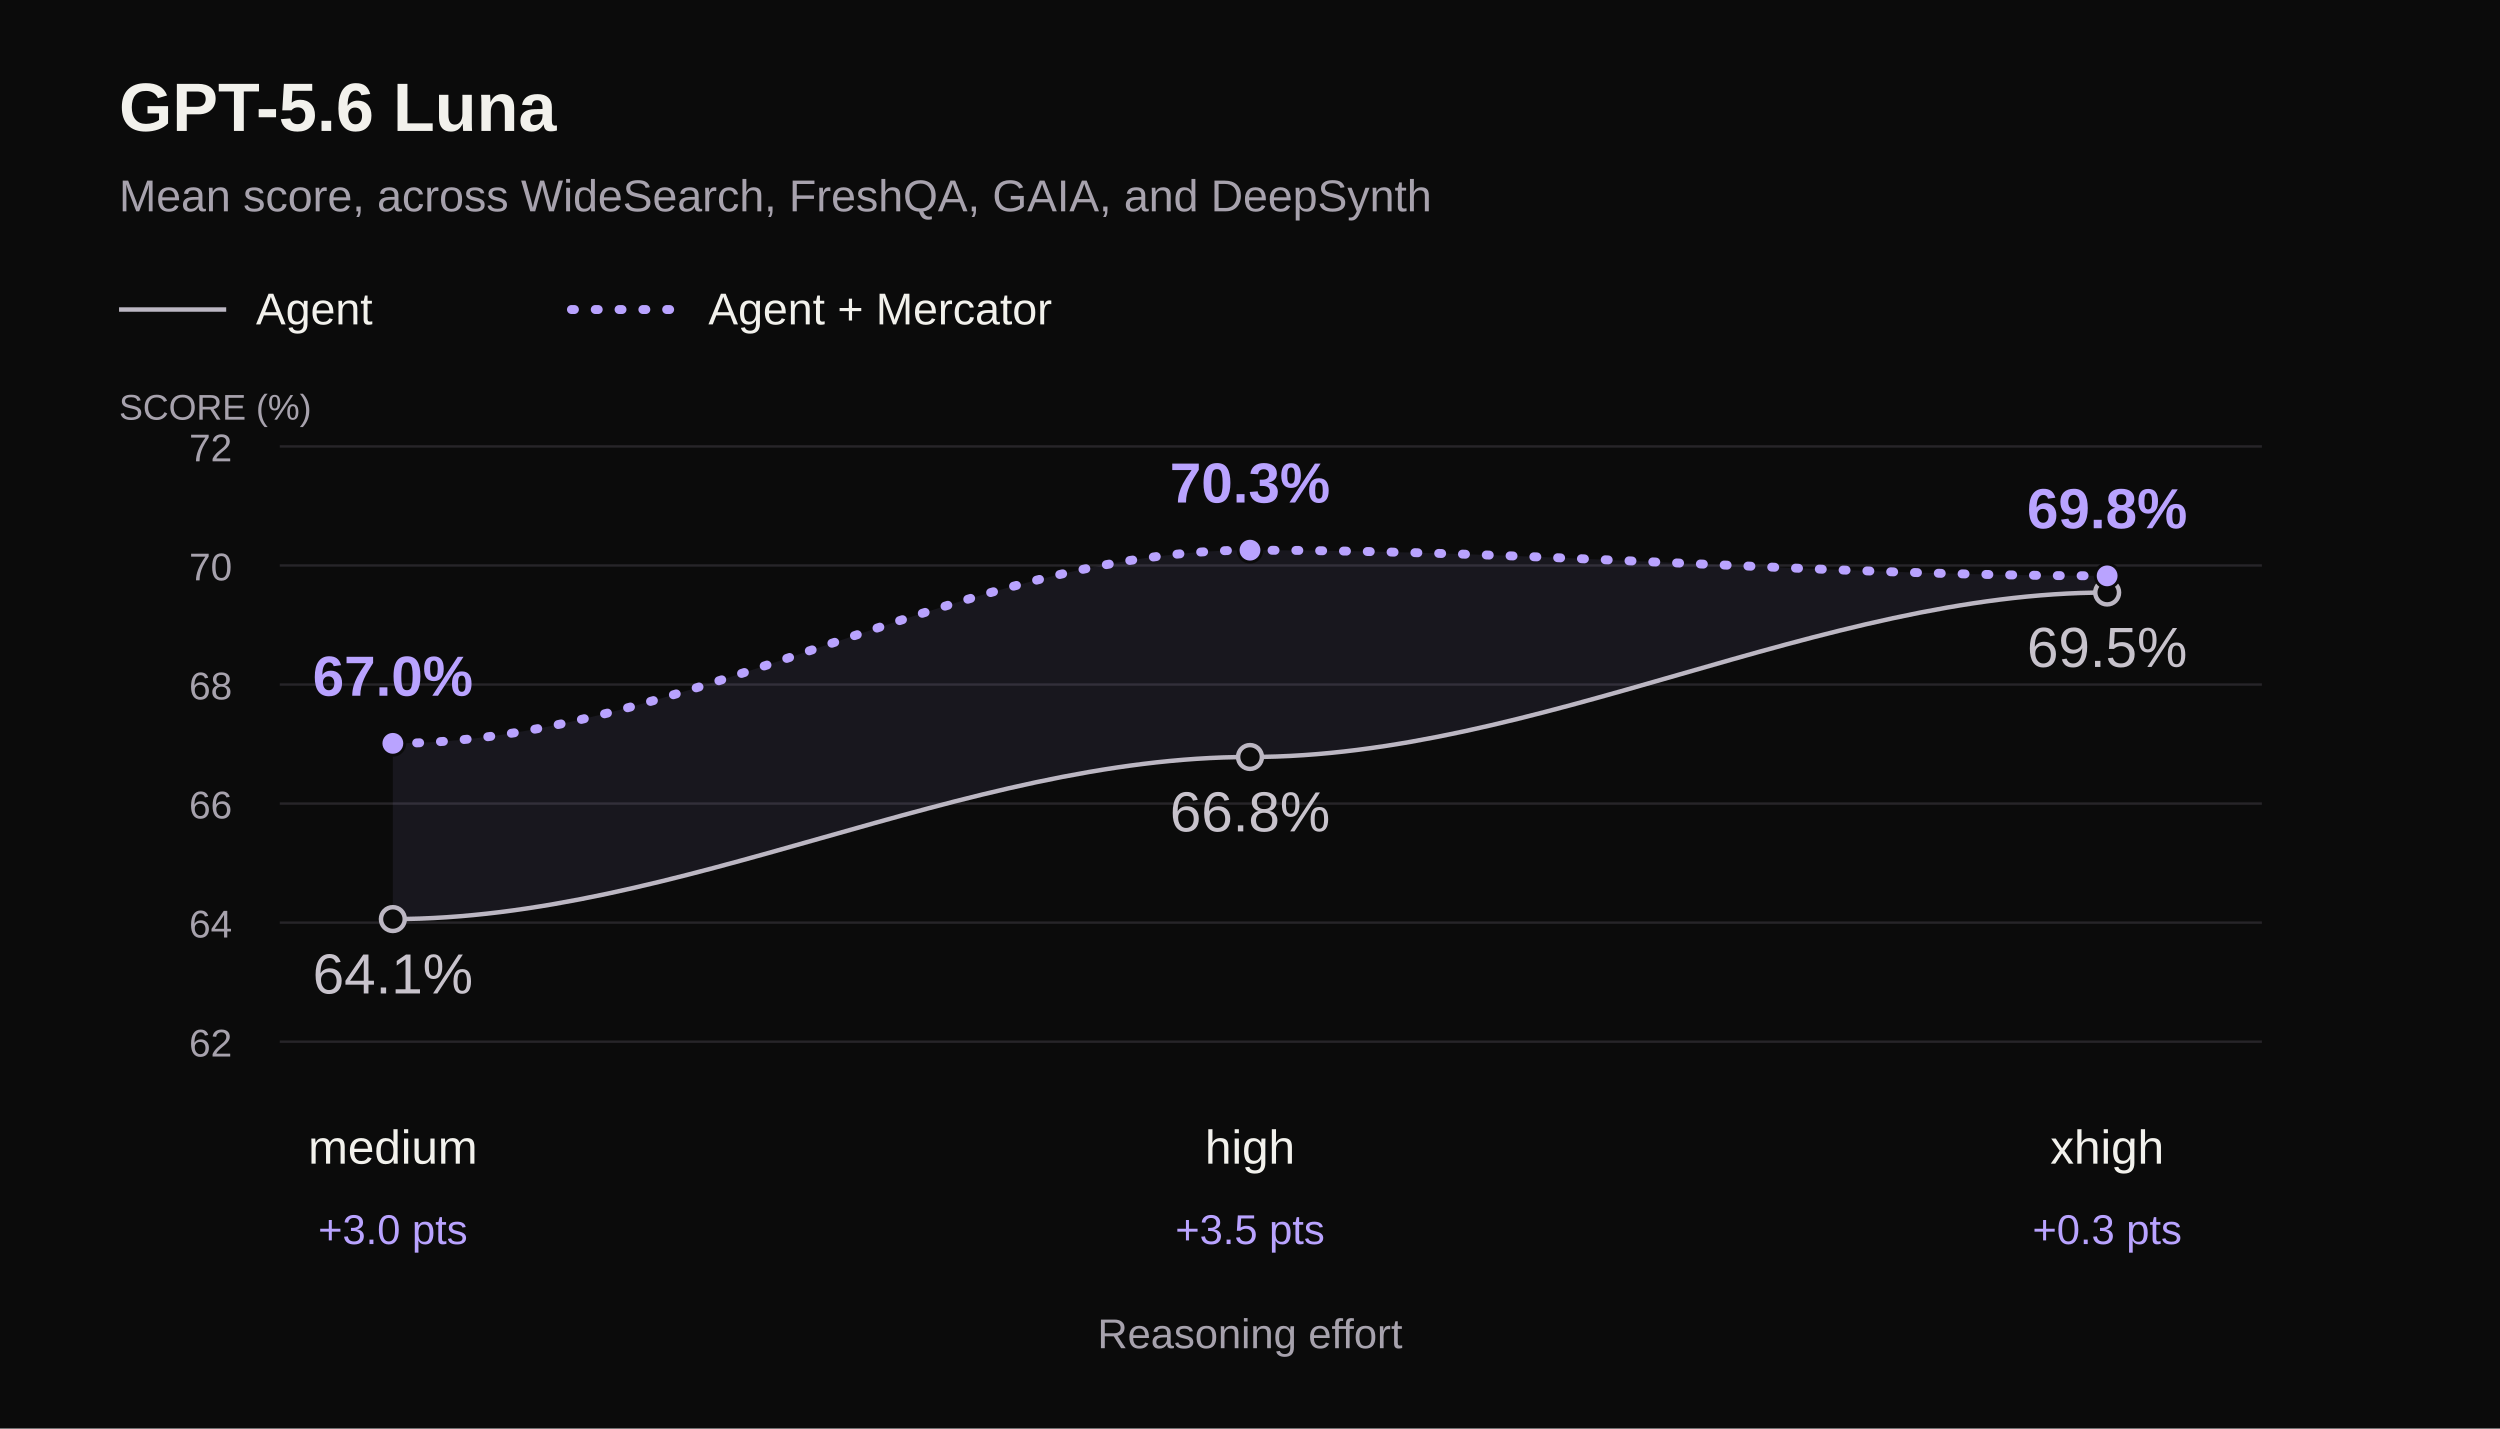
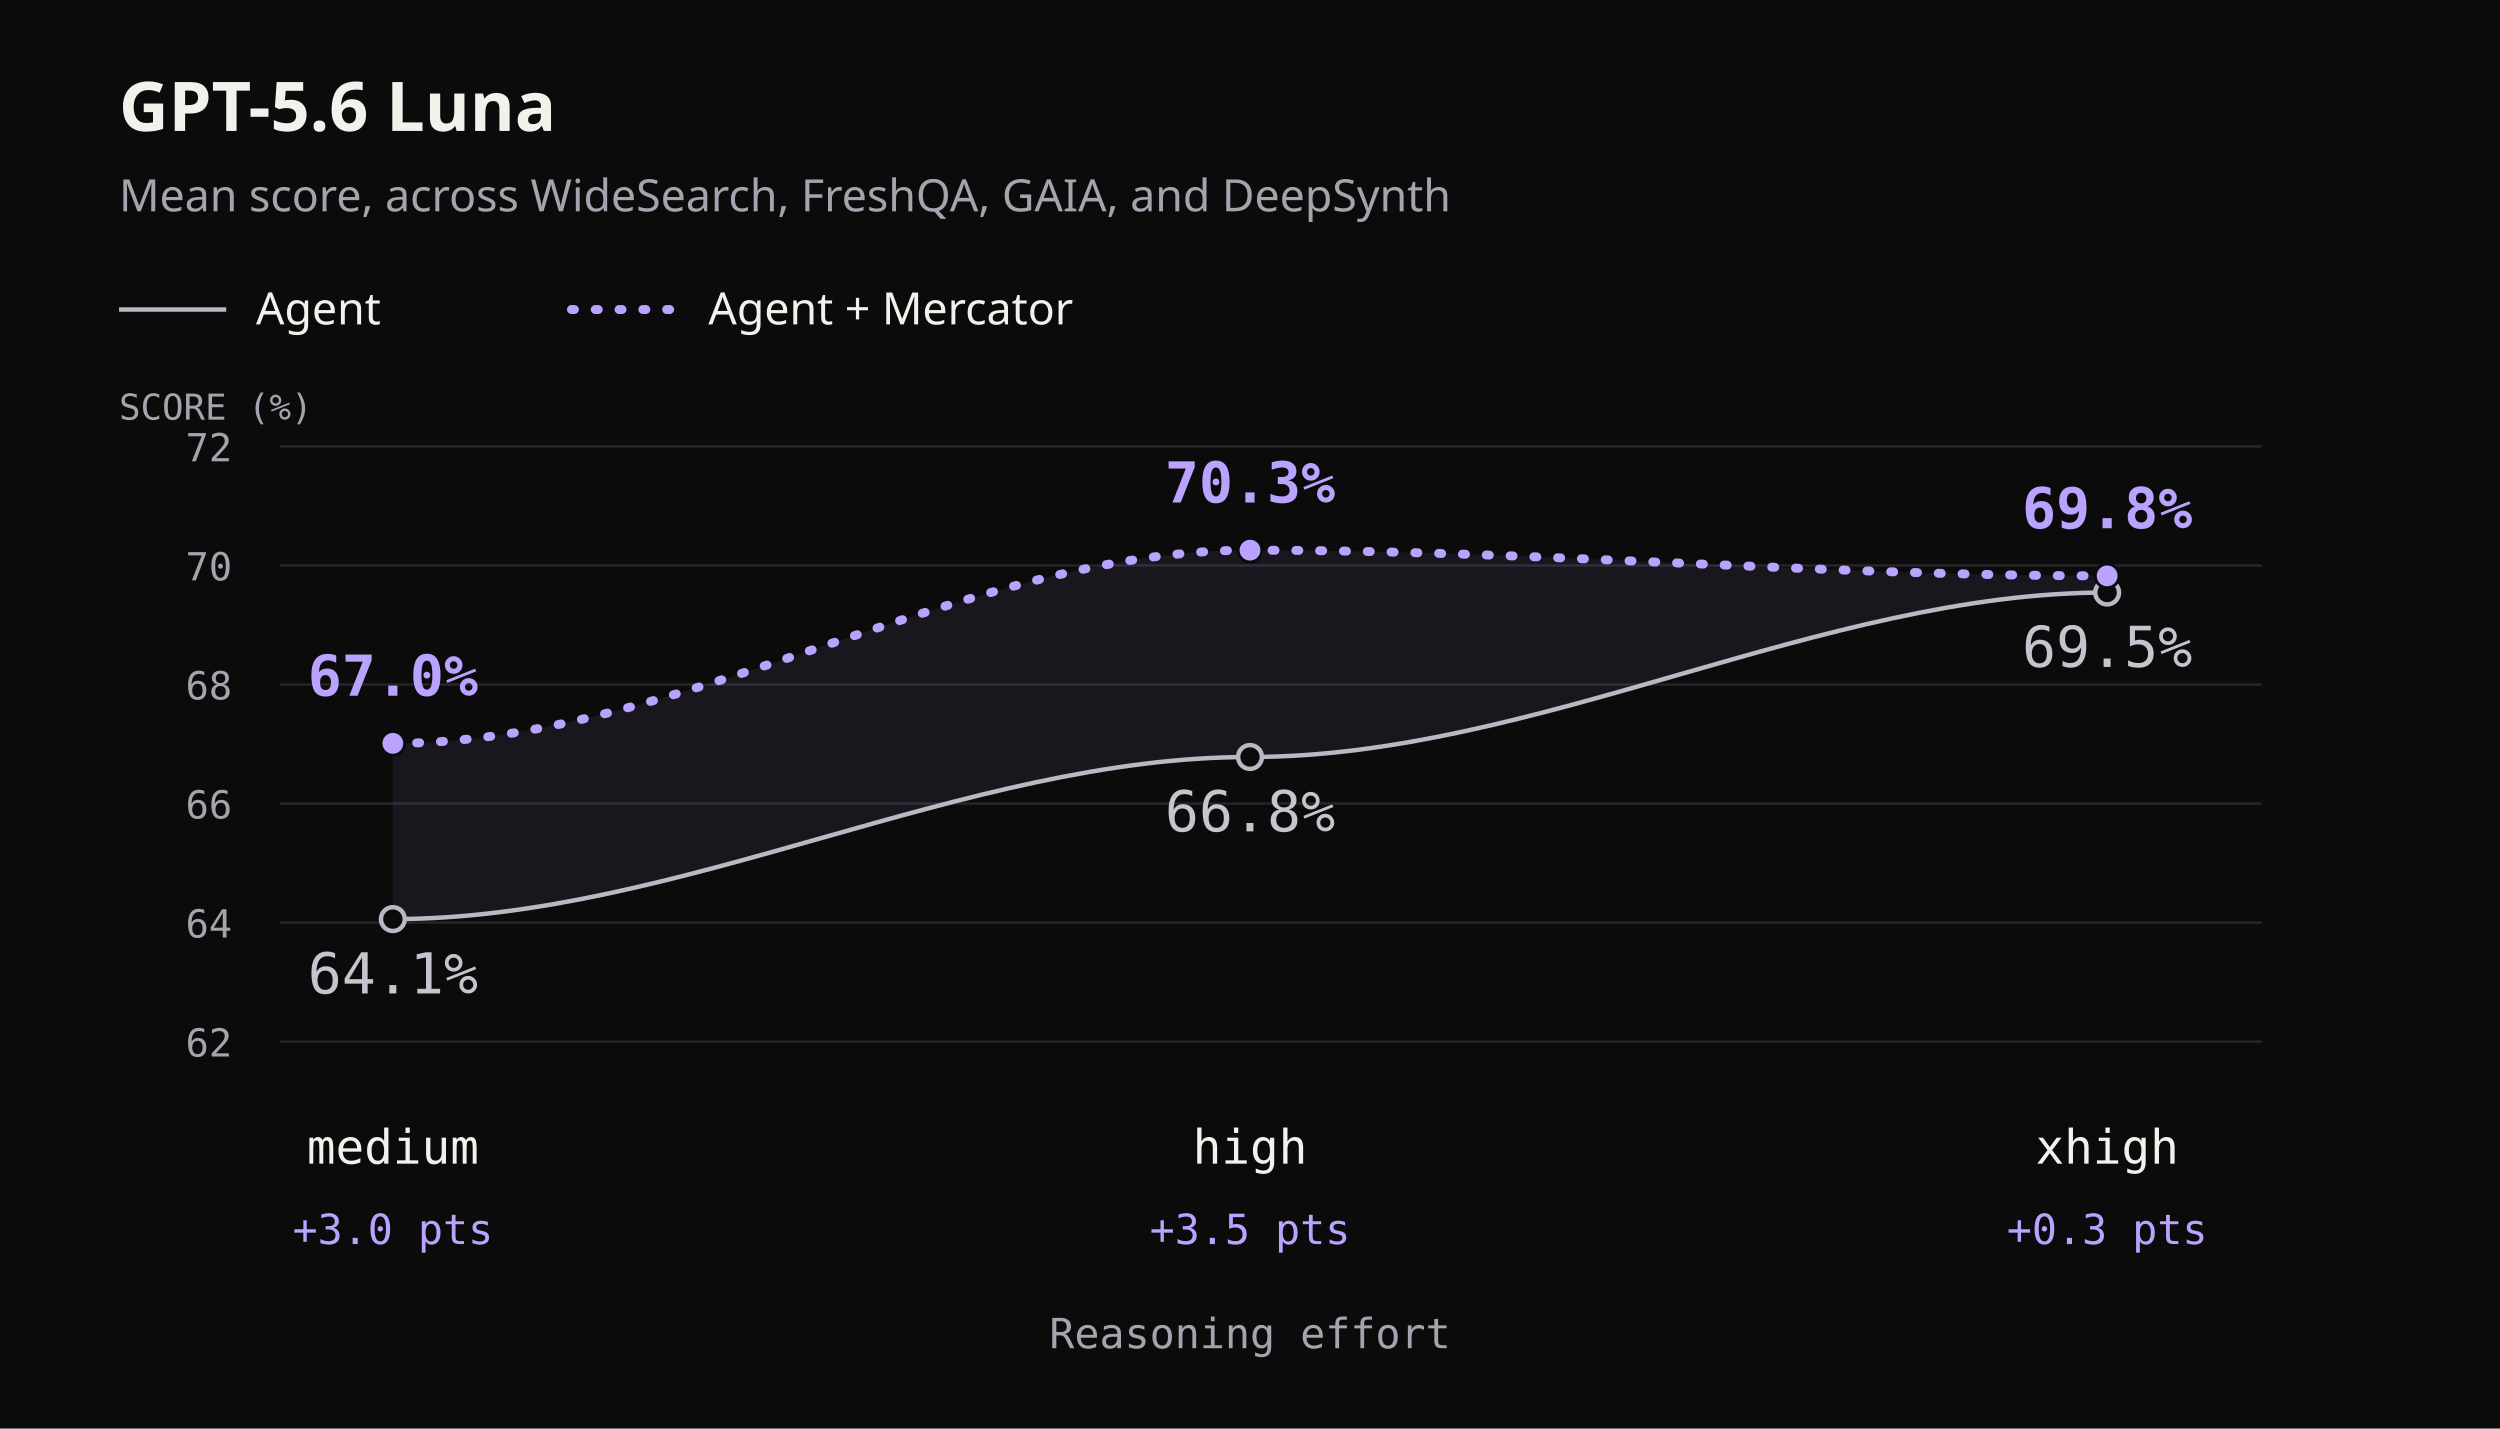
- <svg xmlns="http://www.w3.org/2000/svg" width="840" height="480" viewBox="0 0 840 480" fill="none" font-family="Arial, Helvetica, sans-serif">
+ <svg xmlns="http://www.w3.org/2000/svg" width="840" height="480" viewBox="0 0 840 480" fill="none" font-family="Geist, sans-serif">
  <rect width="840" height="480" fill="#0b0b0b" />
  <text x="40" y="44" fill="#f2f1ec" font-size="23" font-weight="600">GPT-5.6 Luna</text>
  <text x="40" y="71" fill="#a7a2ad" font-size="15">Mean score, across WideSearch, FreshQA, GAIA, and DeepSynth</text>
  <path d="M 40 104 H 76" stroke="#bcb7c3" stroke-width="1.5" />
  <text x="86" y="109" fill="#f2f1ec" font-size="15">Agent</text>
  <path d="M 192 104 H 228" stroke="#b9a3ff" stroke-width="3" stroke-dasharray="1 7" stroke-linecap="round" />
  <text x="238" y="109" fill="#f2f1ec" font-size="15">Agent + Mercator</text>
-   <text x="40" y="141" fill="#a7a2ad" font-size="12">SCORE (%)</text>
+   <text font-family="Geist Mono, monospace" x="40" y="141" fill="#a7a2ad" font-size="12">SCORE (%)</text>
  <path d="M 94 350 H 760" stroke="#373439" stroke-opacity=".65" stroke-width=".8" />
-   <text x="78" y="355" text-anchor="end" fill="#a7a2ad" font-size="13">62</text>
+   <text font-family="Geist Mono, monospace" x="78" y="355" text-anchor="end" fill="#a7a2ad" font-size="13">62</text>
  <path d="M 94 310 H 760" stroke="#373439" stroke-opacity=".65" stroke-width=".8" />
-   <text x="78" y="315" text-anchor="end" fill="#a7a2ad" font-size="13">64</text>
+   <text font-family="Geist Mono, monospace" x="78" y="315" text-anchor="end" fill="#a7a2ad" font-size="13">64</text>
  <path d="M 94 270 H 760" stroke="#373439" stroke-opacity=".65" stroke-width=".8" />
-   <text x="78" y="275" text-anchor="end" fill="#a7a2ad" font-size="13">66</text>
+   <text font-family="Geist Mono, monospace" x="78" y="275" text-anchor="end" fill="#a7a2ad" font-size="13">66</text>
  <path d="M 94 230 H 760" stroke="#373439" stroke-opacity=".65" stroke-width=".8" />
-   <text x="78" y="235" text-anchor="end" fill="#a7a2ad" font-size="13">68</text>
+   <text font-family="Geist Mono, monospace" x="78" y="235" text-anchor="end" fill="#a7a2ad" font-size="13">68</text>
  <path d="M 94 190 H 760" stroke="#373439" stroke-opacity=".65" stroke-width=".8" />
-   <text x="78" y="195" text-anchor="end" fill="#a7a2ad" font-size="13">70</text>
+   <text font-family="Geist Mono, monospace" x="78" y="195" text-anchor="end" fill="#a7a2ad" font-size="13">70</text>
  <path d="M 94 150 H 760" stroke="#373439" stroke-opacity=".65" stroke-width=".8" />
-   <text x="78" y="155" text-anchor="end" fill="#a7a2ad" font-size="13">72</text>
+   <text font-family="Geist Mono, monospace" x="78" y="155" text-anchor="end" fill="#a7a2ad" font-size="13">72</text>
  <path d="M 132 249.766 C 228 249.766 324 184.857 420 184.857 C 516 184.857 612 193.493 708 193.493 L 708 199.087 C 612 199.087 516 254.349 420 254.349 C 324 254.349 228 308.812 132 308.812 Z" fill="#b9a3ff" fill-opacity=".08" />
  <path d="M 132 308.812 C 228 308.812 324 254.349 420 254.349 C 516 254.349 612 199.087 708 199.087" stroke="#bcb7c3" stroke-width="1.5" />
  <path d="M 132 249.766 C 228 249.766 324 184.857 420 184.857 C 516 184.857 612 193.493 708 193.493" stroke="#b9a3ff" stroke-width="3" stroke-dasharray="1 7" stroke-linecap="round" />
  <circle cx="132" cy="308.812" r="4" fill="#0b0b0b" stroke="#bcb7c3" stroke-width="1.5" />
  <circle cx="132" cy="249.766" r="4" fill="#b9a3ff" stroke="#0b0b0b" stroke-width="1" />
-   <text x="132" y="333.812" fill="#c8c3cc" font-size="19" text-anchor="middle">64.1%</text>
-   <text x="132" y="233.766" fill="#b9a3ff" font-size="19" font-weight="600" text-anchor="middle">67.0%</text>
-   <text x="132" y="391" fill="#f2f1ec" font-size="16" text-anchor="middle">medium</text>
-   <text x="132" y="418" fill="#b9a3ff" font-size="14" text-anchor="middle">+3.0 pts</text>
+   <text font-family="Geist Mono, monospace" x="132" y="333.812" fill="#c8c3cc" font-size="19" text-anchor="middle">64.1%</text>
+   <text font-family="Geist Mono, monospace" x="132" y="233.766" fill="#b9a3ff" font-size="19" font-weight="600" text-anchor="middle">67.0%</text>
+   <text font-family="Geist Mono, monospace" x="132" y="391" fill="#f2f1ec" font-size="16" text-anchor="middle">medium</text>
+   <text font-family="Geist Mono, monospace" x="132" y="418" fill="#b9a3ff" font-size="14" text-anchor="middle">+3.0 pts</text>
  <circle cx="420" cy="254.349" r="4" fill="#0b0b0b" stroke="#bcb7c3" stroke-width="1.5" />
  <circle cx="420" cy="184.857" r="4" fill="#b9a3ff" stroke="#0b0b0b" stroke-width="1" />
-   <text x="420" y="279.349" fill="#c8c3cc" font-size="19" text-anchor="middle">66.8%</text>
-   <text x="420" y="168.857" fill="#b9a3ff" font-size="19" font-weight="600" text-anchor="middle">70.3%</text>
-   <text x="420" y="391" fill="#f2f1ec" font-size="16" text-anchor="middle">high</text>
-   <text x="420" y="418" fill="#b9a3ff" font-size="14" text-anchor="middle">+3.5 pts</text>
+   <text font-family="Geist Mono, monospace" x="420" y="279.349" fill="#c8c3cc" font-size="19" text-anchor="middle">66.8%</text>
+   <text font-family="Geist Mono, monospace" x="420" y="168.857" fill="#b9a3ff" font-size="19" font-weight="600" text-anchor="middle">70.3%</text>
+   <text font-family="Geist Mono, monospace" x="420" y="391" fill="#f2f1ec" font-size="16" text-anchor="middle">high</text>
+   <text font-family="Geist Mono, monospace" x="420" y="418" fill="#b9a3ff" font-size="14" text-anchor="middle">+3.5 pts</text>
  <circle cx="708" cy="199.087" r="4" fill="#0b0b0b" stroke="#bcb7c3" stroke-width="1.5" />
  <circle cx="708" cy="193.493" r="4" fill="#b9a3ff" stroke="#0b0b0b" stroke-width="1" />
-   <text x="708" y="224.087" fill="#c8c3cc" font-size="19" text-anchor="middle">69.5%</text>
-   <text x="708" y="177.493" fill="#b9a3ff" font-size="19" font-weight="600" text-anchor="middle">69.8%</text>
-   <text x="708" y="391" fill="#f2f1ec" font-size="16" text-anchor="middle">xhigh</text>
-   <text x="708" y="418" fill="#b9a3ff" font-size="14" text-anchor="middle">+0.3 pts</text>
-   <text x="420" y="453" fill="#a7a2ad" font-size="14" text-anchor="middle">Reasoning effort</text>
+   <text font-family="Geist Mono, monospace" x="708" y="224.087" fill="#c8c3cc" font-size="19" text-anchor="middle">69.5%</text>
+   <text font-family="Geist Mono, monospace" x="708" y="177.493" fill="#b9a3ff" font-size="19" font-weight="600" text-anchor="middle">69.8%</text>
+   <text font-family="Geist Mono, monospace" x="708" y="391" fill="#f2f1ec" font-size="16" text-anchor="middle">xhigh</text>
+   <text font-family="Geist Mono, monospace" x="708" y="418" fill="#b9a3ff" font-size="14" text-anchor="middle">+0.3 pts</text>
+   <text font-family="Geist Mono, monospace" x="420" y="453" fill="#a7a2ad" font-size="14" text-anchor="middle">Reasoning effort</text>
</svg>
